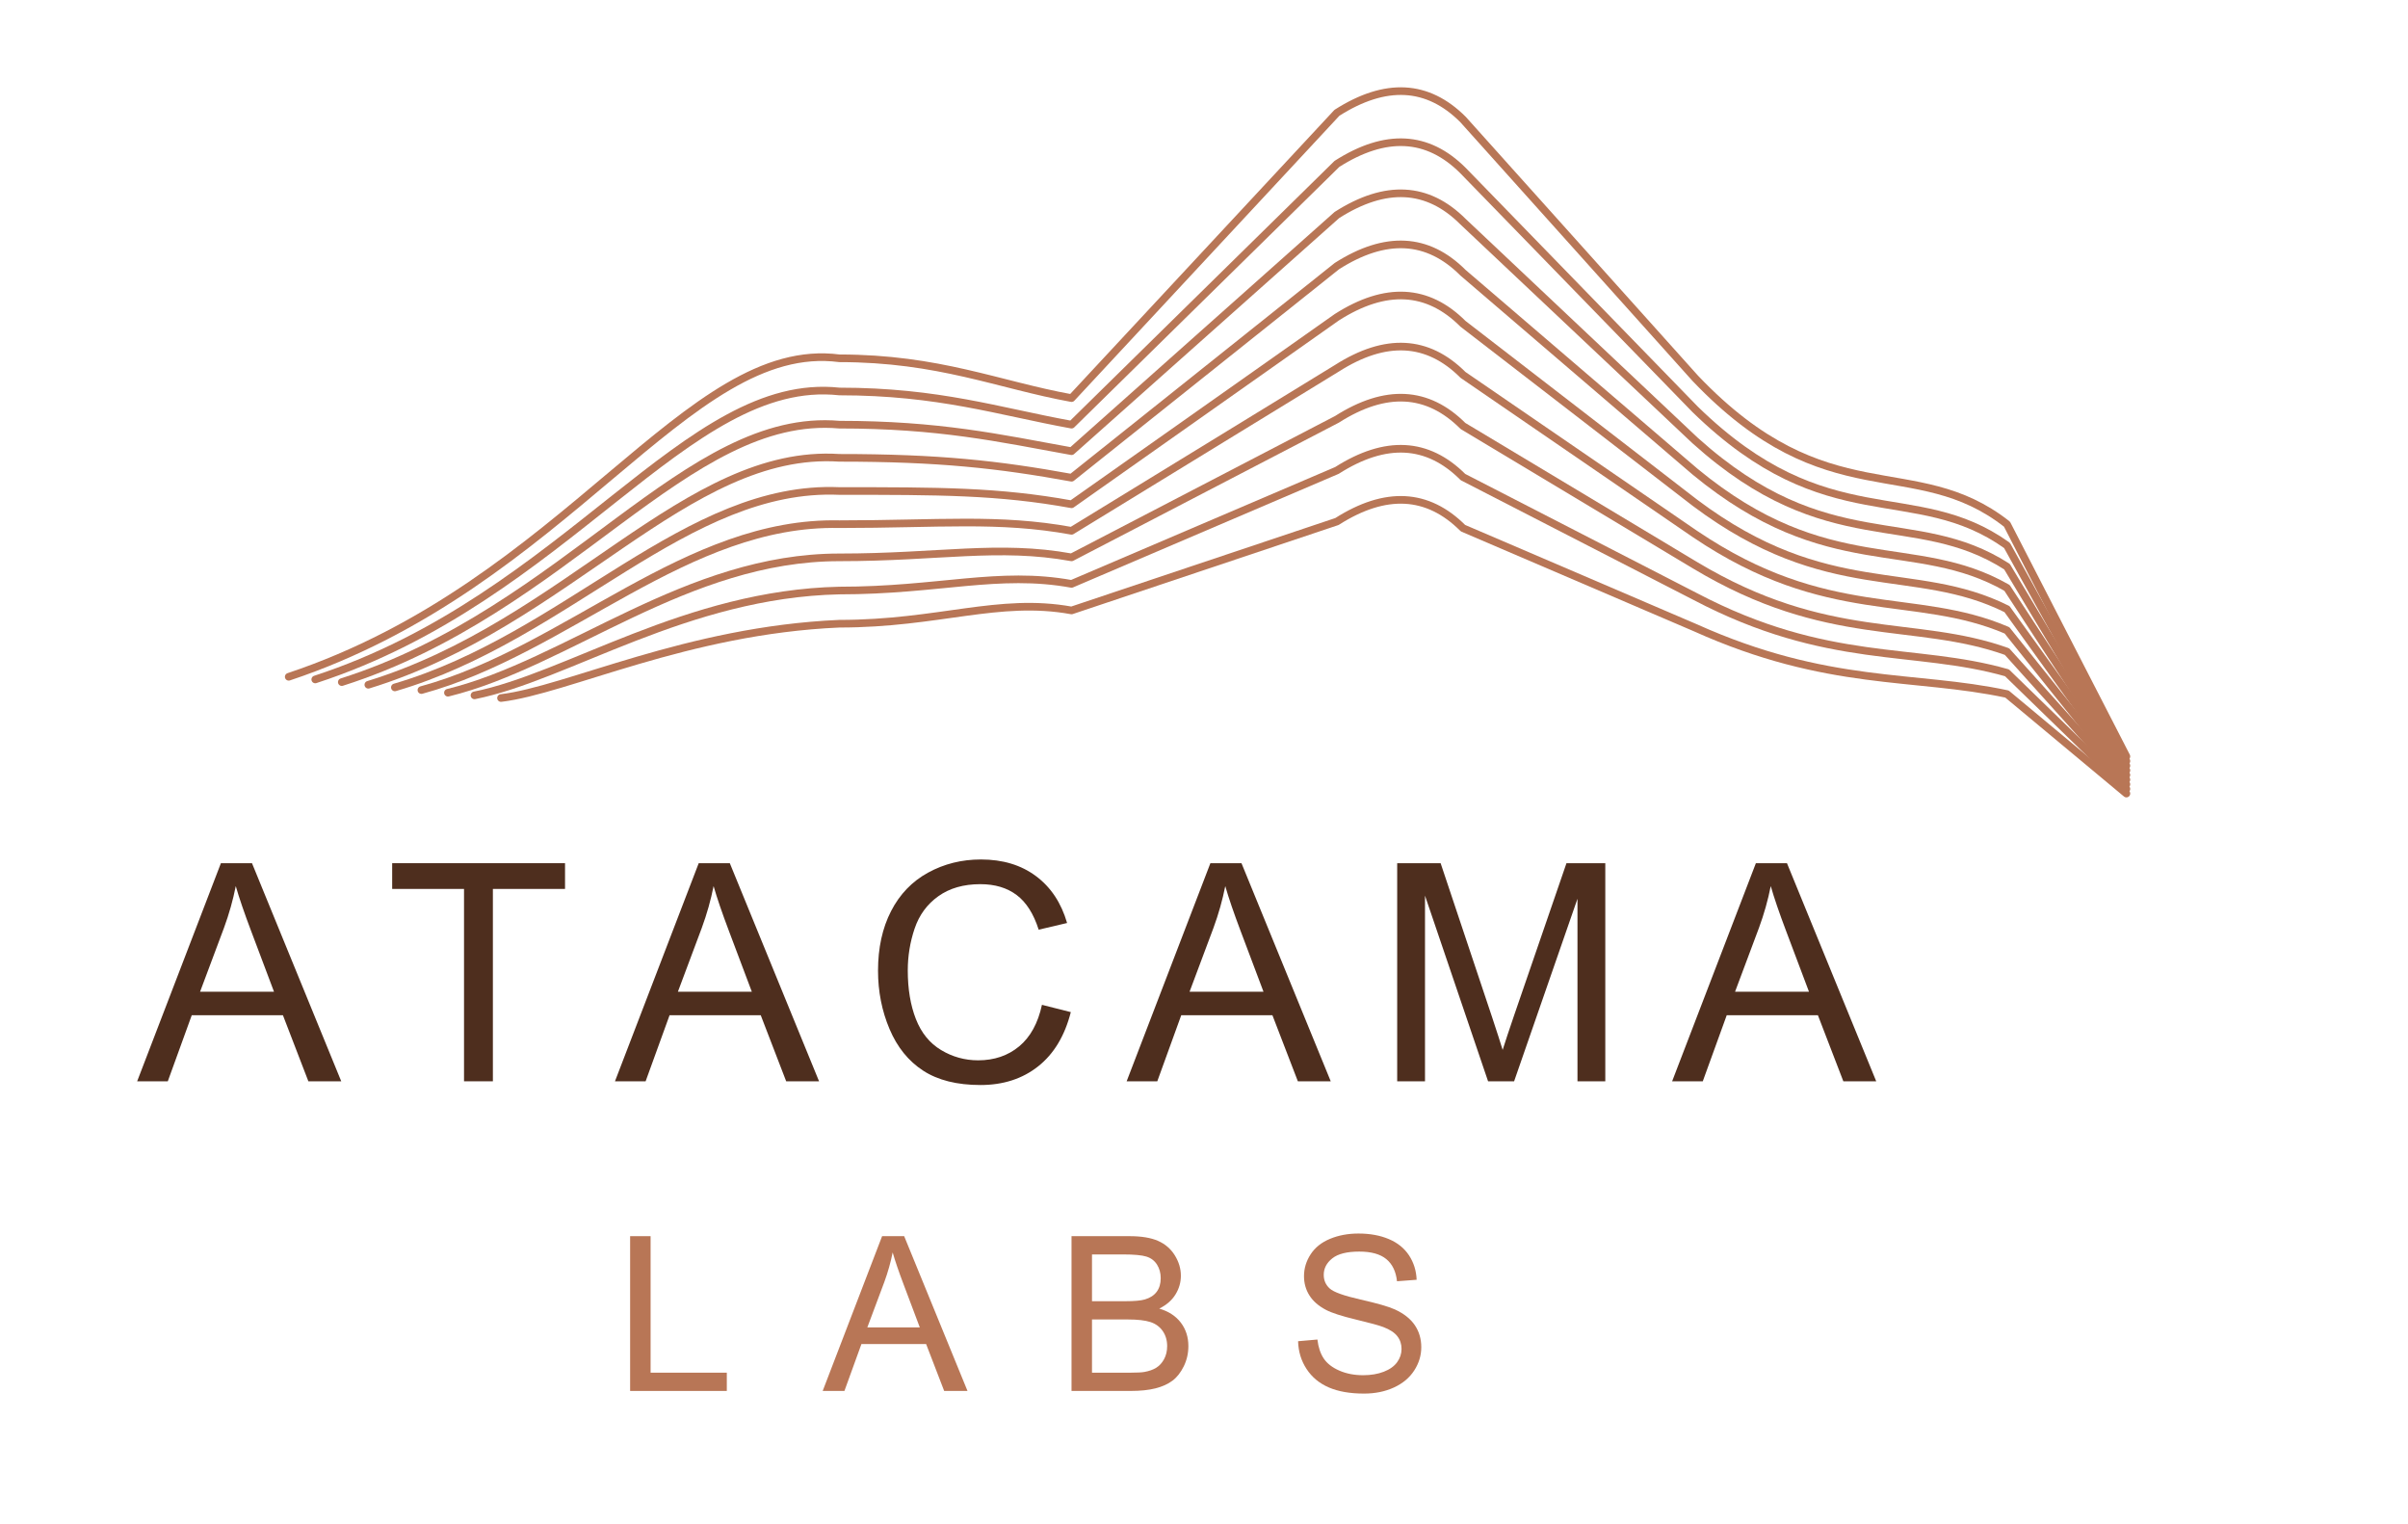
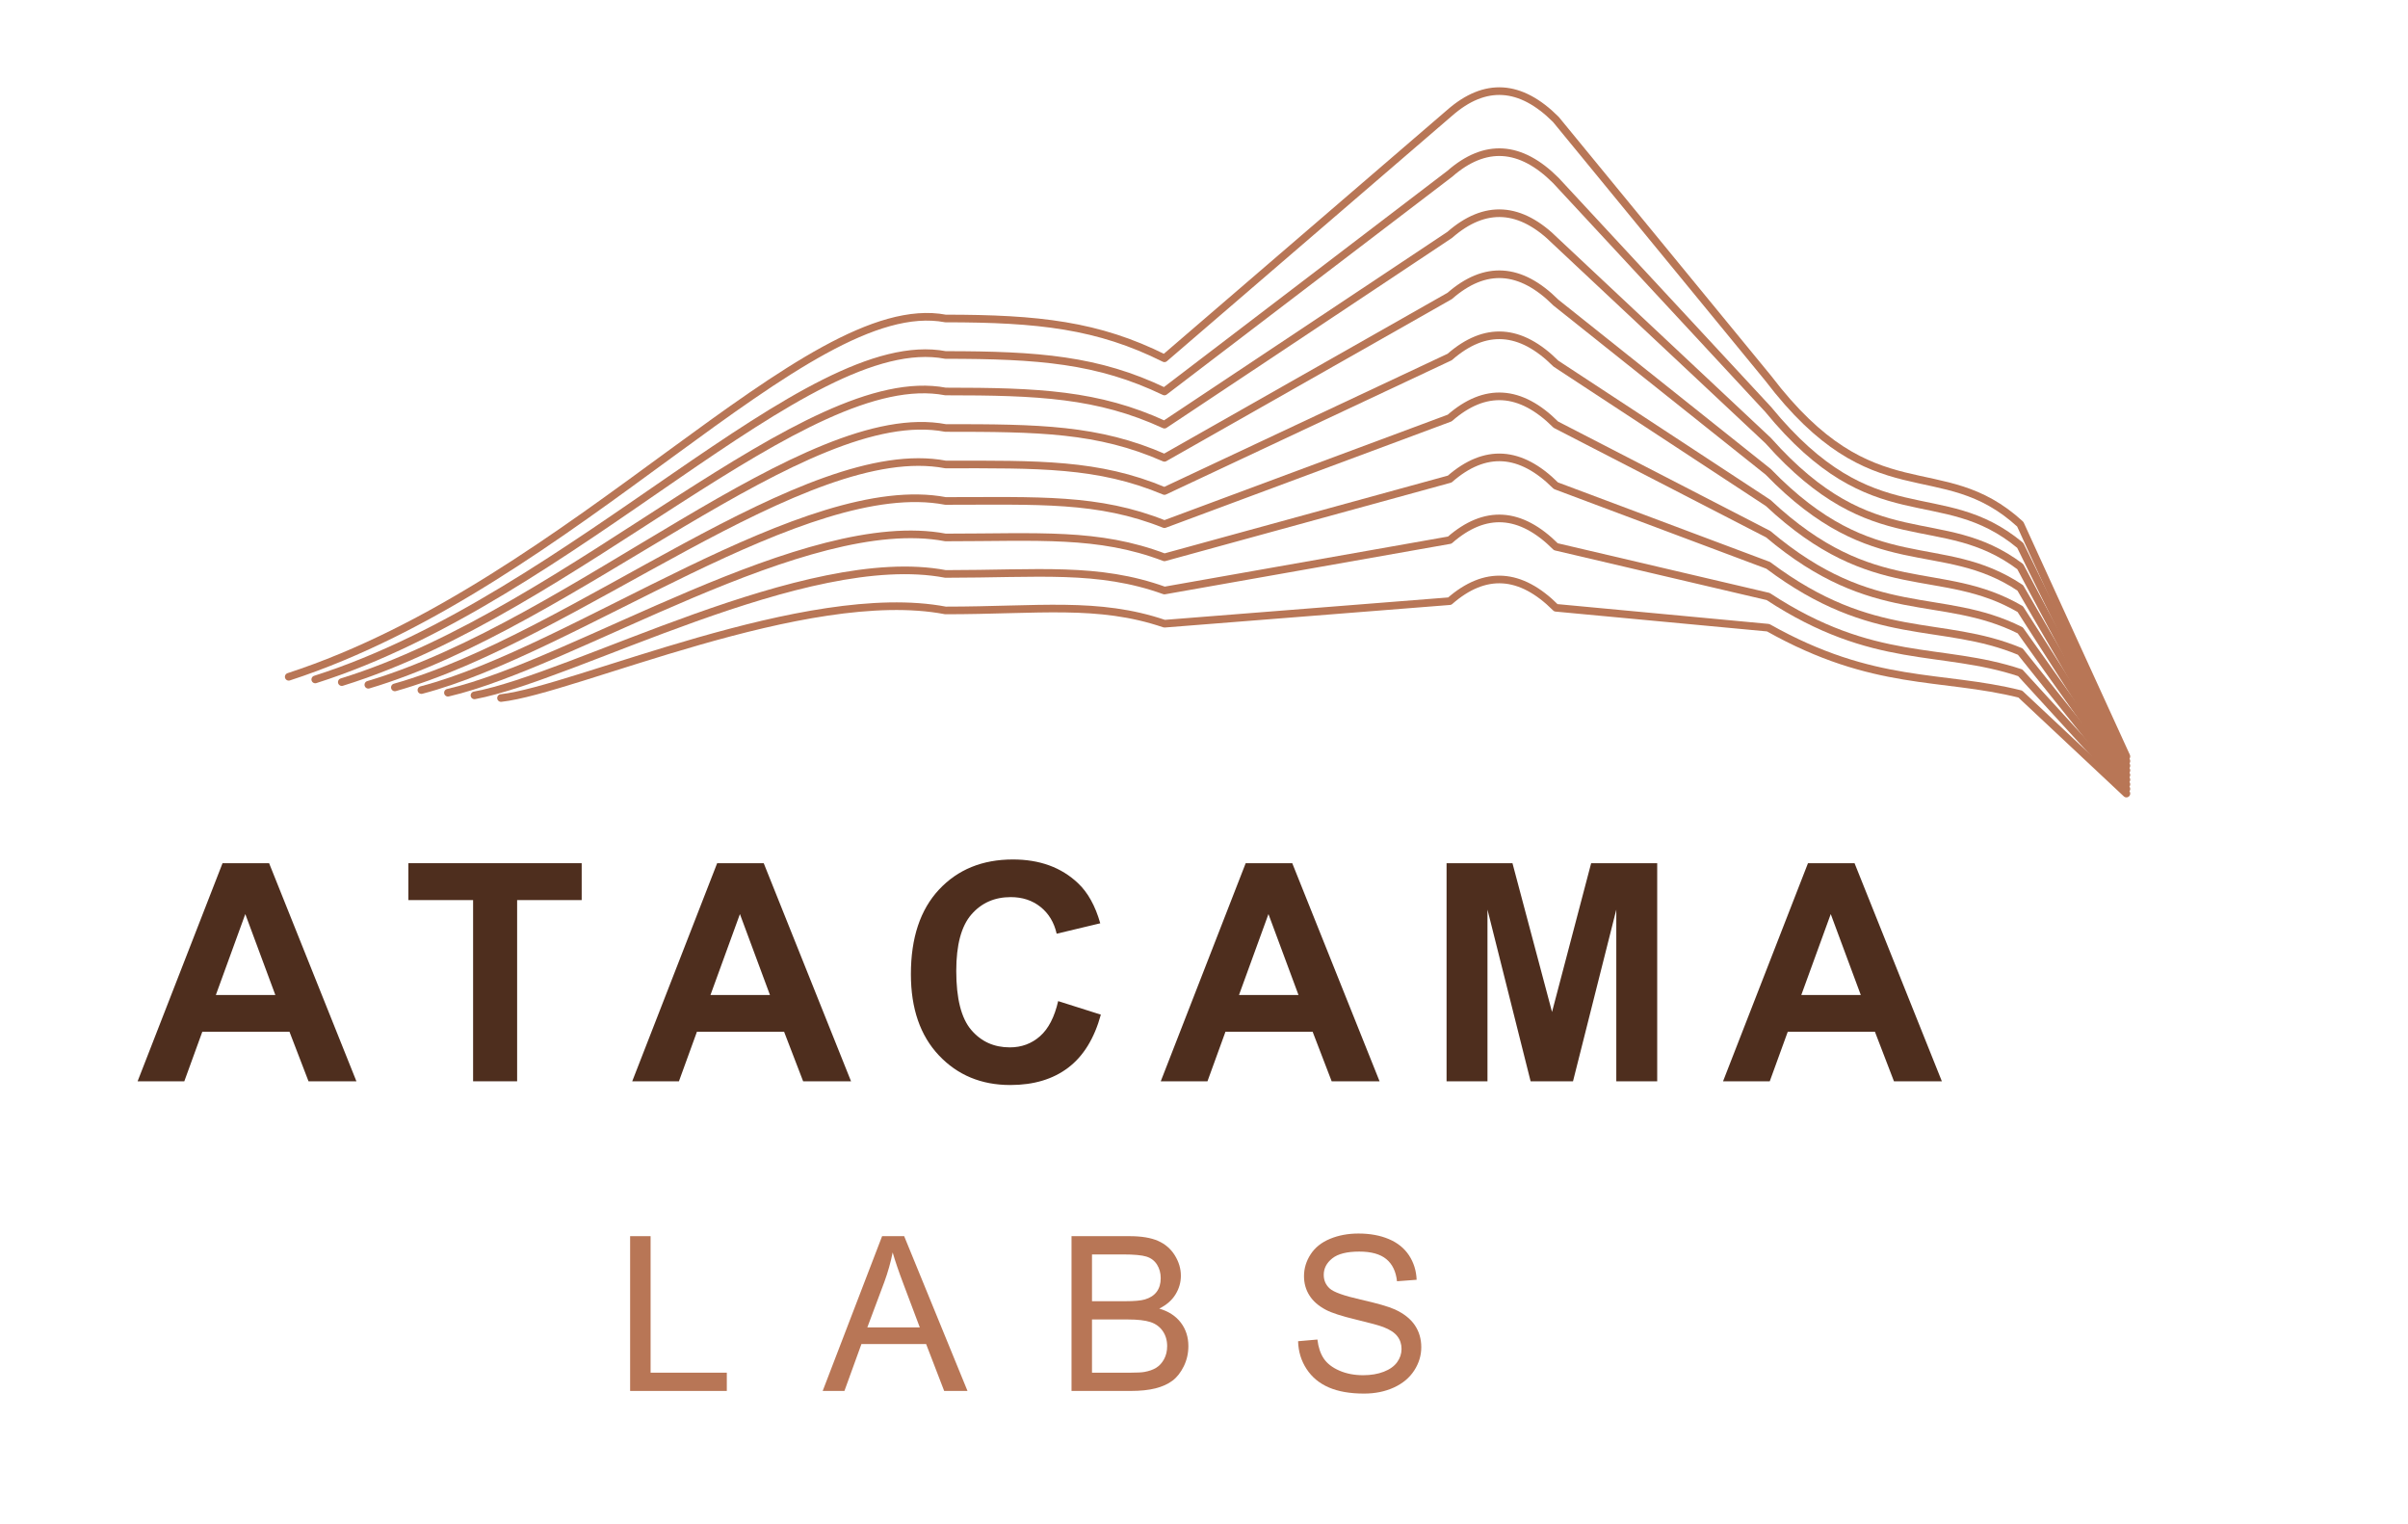
<svg xmlns="http://www.w3.org/2000/svg" viewBox="0 0 490 310">
  <g transform="translate(52,0) scale(1.35)">
    <g fill="none" stroke="#B87656" stroke-width="1.15" stroke-linecap="round" stroke-linejoin="round">
-       <path d="M 5 102.0 C 47 88 65 51.0 88 54 C 103 54 112 58 123 60 L 163 17.0 Q 174 10.0 182 18.0 L 217 57.0 C 237 78.0 250 68.0 264 79.0 L 282 114.0" />
-       <path d="M 9 102.4 C 47 90 65 56.5 88 59 C 103 59 112 62 123 64 L 163 24.7 Q 174 17.7 182 25.7 L 217 61.7 C 237 81.2 250 72.2 264 82.2 L 282 114.7" />
-       <path d="M 13 102.8 C 47 92 65 62.0 88 64 C 103 64 112 66 123 68 L 163 32.4 Q 174 25.4 182 33.4 L 217 66.4 C 237 84.4 250 76.4 264 85.4 L 282 115.4" />
-       <path d="M 17 103.2 C 47 94 65 67.5 88 69 C 103 69 112 70 123 72 L 163 40.1 Q 174 33.1 182 41.1 L 217 71.1 C 237 87.6 250 80.6 264 88.6 L 282 116.1" />
-       <path d="M 21 103.6 C 47 96 65 73.0 88 74 C 103 74 112 74 123 76 L 163 47.8 Q 174 40.8 182 48.8 L 217 75.8 C 237 90.8 250 84.8 264 91.8 L 282 116.8" />
-       <path d="M 25 104.0 C 47 98 65 78.5 88 79 C 103 79 112 78 123 80 L 163 55.5 Q 174 48.5 182 56.5 L 217 80.5 C 237 94.0 250 89.0 264 95.0 L 282 117.5" />
-       <path d="M 29 104.4 C 47 100 65 84.0 88 84 C 103 84 112 82 123 84 L 163 63.2 Q 174 56.2 182 64.2 L 217 85.2 C 237 97.2 250 93.2 264 98.2 L 282 118.2" />
-       <path d="M 33 104.8 C 47 102 65 89.5 88 89 C 103 89 112 86 123 88 L 163 70.9 Q 174 63.9 182 71.9 L 217 89.9 C 237 100.4 250 97.4 264 101.4 L 282 118.9" />
-       <path d="M 37 105.2 C 47 104 65 95.0 88 94 C 103 94 112 90 123 92 L 163 78.6 Q 174 71.6 182 79.6 L 217 94.6 C 237 103.6 250 101.6 264 104.6 L 282 119.6" />
+       <path d="M 5 102.0 C 48 88 83 44.0 104 48.0 C 118 48.0 127 49.0 137 54 L 180 17.0 Q 188 10.0 196 18.0 L 228 57.0 C 244 78.0 254 68.0 266 79.0 L 282 114.0" />
+       <path d="M 9 102.4 C 48 90 83 49.5 104 53.5 C 118 53.5 127 54.2 137 59 L 180 26.2 Q 188 19.2 196 27.2 L 228 61.7 C 244 81.2 254 72.2 266 82.2 L 282 114.7" />
+       <path d="M 13 102.8 C 48 92 83 55.0 104 59.0 C 118 59.0 127 59.4 137 64 L 180 35.4 Q 188 28.4 196 36.4 L 228 66.4 C 244 84.4 254 76.4 266 85.4 L 282 115.4" />
+       <path d="M 17 103.2 C 48 94 83 60.5 104 64.5 C 118 64.5 127 64.6 137 69 L 180 44.6 Q 188 37.6 196 45.6 L 228 71.1 C 244 87.6 254 80.6 266 88.6 L 282 116.1" />
+       <path d="M 21 103.6 C 48 96 83 66.0 104 70.0 C 118 70.0 127 69.8 137 74 L 180 53.8 Q 188 46.8 196 54.8 L 228 75.8 C 244 90.8 254 84.8 266 91.8 L 282 116.8" />
+       <path d="M 25 104.0 C 48 98 83 71.5 104 75.5 C 118 75.5 127 75.0 137 79 L 180 63.0 Q 188 56.0 196 64.0 L 228 80.5 C 244 94.0 254 89.0 266 95.0 L 282 117.5" />
+       <path d="M 29 104.4 C 48 100 83 77.0 104 81.0 C 118 81.0 127 80.2 137 84 L 180 72.2 Q 188 65.2 196 73.2 L 228 85.2 C 244 97.2 254 93.2 266 98.2 L 282 118.2" />
+       <path d="M 33 104.8 C 48 102 83 82.5 104 86.5 C 118 86.5 127 85.4 137 89 L 180 81.4 Q 188 74.4 196 82.4 L 228 89.9 C 244 100.4 254 97.4 266 101.4 L 282 118.9" />
+       <path d="M 37 105.2 C 48 104 83 88.0 104 92.0 C 118 92.0 127 90.6 137 94 L 180 90.6 Q 188 83.6 196 91.6 L 228 94.6 C 244 103.6 254 101.6 266 104.6 L 282 119.6" />
    </g>
  </g>
-   <path fill="#4E2E1E" transform="translate(28.00,220) scale(0.03027,-0.03027)" d="M-3 0 560 1466H769L1369 0H1148L977 444H364L203 0ZM420 602H917L764 1008Q694 1193 660 1312Q632 1171 581 1032Z" />
-   <path fill="#4E2E1E" transform="translate(78.35,220) scale(0.03027,-0.03027)" d="M531 0V1293H48V1466H1210V1293H725V0Z" />
-   <path fill="#4E2E1E" transform="translate(125.23,220) scale(0.03027,-0.03027)" d="M-3 0 560 1466H769L1369 0H1148L977 444H364L203 0ZM420 602H917L764 1008Q694 1193 660 1312Q632 1171 581 1032Z" />
-   <path fill="#4E2E1E" transform="translate(175.58,220) scale(0.03027,-0.03027)" d="M1204 514 1398 465Q1337 226 1178.5 100.5Q1020 -25 791 -25Q554 -25 405.5 71.5Q257 168 179.5 351.0Q102 534 102 744Q102 973 189.5 1143.5Q277 1314 438.5 1402.5Q600 1491 794 1491Q1014 1491 1164.0 1379.0Q1314 1267 1373 1064L1182 1019Q1131 1179 1034.0 1252.0Q937 1325 790 1325Q621 1325 507.5 1244.0Q394 1163 348.0 1026.5Q302 890 302 745Q302 558 356.5 418.5Q411 279 526.0 210.0Q641 141 775 141Q938 141 1051.0 235.0Q1164 329 1204 514Z" />
-   <path fill="#4E2E1E" transform="translate(229.35,220) scale(0.03027,-0.03027)" d="M-3 0 560 1466H769L1369 0H1148L977 444H364L203 0ZM420 602H917L764 1008Q694 1193 660 1312Q632 1171 581 1032Z" />
-   <path fill="#4E2E1E" transform="translate(279.71,220) scale(0.03027,-0.03027)" d="M152 0V1466H444L791 428Q839 283 861 211Q886 291 939 446L1290 1466H1551V0H1364V1227L938 0H763L339 1248V0Z" />
-   <path fill="#4E2E1E" transform="translate(340.35,220) scale(0.03027,-0.03027)" d="M-3 0 560 1466H769L1369 0H1148L977 444H364L203 0ZM420 602H917L764 1008Q694 1193 660 1312Q632 1171 581 1032Z" />
+   <path fill="#4E2E1E" transform="translate(28.00,220) scale(0.03027,-0.03027)" d="M1471 0H1149L1021 333H435L314 0H0L571 1466H884ZM926 580 724 1124 526 580Z" />
+   <path fill="#4E2E1E" transform="translate(81.77,220) scale(0.03027,-0.03027)" d="M479 0V1218H44V1466H1209V1218H775V0Z" />
+   <path fill="#4E2E1E" transform="translate(128.65,220) scale(0.03027,-0.03027)" d="M1471 0H1149L1021 333H435L314 0H0L571 1466H884ZM926 580 724 1124 526 580Z" />
+   <path fill="#4E2E1E" transform="translate(182.42,220) scale(0.03027,-0.03027)" d="M1087 539 1374 448Q1308 208 1154.5 91.5Q1001 -25 765 -25Q473 -25 285.0 174.5Q97 374 97 720Q97 1086 286.0 1288.5Q475 1491 783 1491Q1052 1491 1220 1332Q1320 1238 1370 1062L1077 992Q1051 1106 968.5 1172.0Q886 1238 768 1238Q605 1238 503.5 1121.0Q402 1004 402 742Q402 464 502.0 346.0Q602 228 762 228Q880 228 965.0 303.0Q1050 378 1087 539Z" />
+   <path fill="#4E2E1E" transform="translate(236.20,220) scale(0.03027,-0.03027)" d="M1471 0H1149L1021 333H435L314 0H0L571 1466H884ZM926 580 724 1124 526 580Z" />
+   <path fill="#4E2E1E" transform="translate(289.97,220) scale(0.03027,-0.03027)" d="M145 0V1466H588L854 466L1117 1466H1561V0H1286V1154L995 0H710L420 1154V0Z" />
+   <path fill="#4E2E1E" transform="translate(350.62,220) scale(0.03027,-0.03027)" d="M1471 0H1149L1021 333H435L314 0H0L571 1466H884ZM926 580 724 1124 526 580Z" />
  <path fill="#B87656" transform="translate(125.00,283) scale(0.02148,-0.02148)" d="M150 0V1466H344V173H1066V0Z" />
  <path fill="#B87656" transform="translate(167.47,283) scale(0.02148,-0.02148)" d="M-3 0 560 1466H769L1369 0H1148L977 444H364L203 0ZM420 602H917L764 1008Q694 1193 660 1312Q632 1171 581 1032Z" />
  <path fill="#B87656" transform="translate(214.82,283) scale(0.02148,-0.02148)" d="M150 0V1466H700Q868 1466 969.5 1421.5Q1071 1377 1128.5 1284.5Q1186 1192 1186 1091Q1186 997 1135.0 914.0Q1084 831 981 780Q1114 741 1185.5 647.0Q1257 553 1257 425Q1257 322 1213.5 233.5Q1170 145 1106.0 97.0Q1042 49 945.5 24.5Q849 0 709 0ZM344 850H661Q790 850 846 867Q920 889 957.5 940.0Q995 991 995 1068Q995 1141 960.0 1196.5Q925 1252 860.0 1272.5Q795 1293 637 1293H344ZM344 173H709Q803 173 841 180Q908 192 953.0 220.0Q998 248 1027.0 301.5Q1056 355 1056 425Q1056 507 1014.0 567.5Q972 628 897.5 652.5Q823 677 683 677H344Z" />
  <path fill="#B87656" transform="translate(262.17,283) scale(0.02148,-0.02148)" d="M92 471 275 487Q288 377 335.5 306.5Q383 236 483.0 192.5Q583 149 708 149Q819 149 904.0 182.0Q989 215 1030.5 272.5Q1072 330 1072 398Q1072 467 1032.0 518.5Q992 570 900 605Q841 628 639.0 676.5Q437 725 356 768Q251 823 199.5 904.5Q148 986 148 1087Q148 1198 211.0 1294.5Q274 1391 395.0 1441.0Q516 1491 664 1491Q827 1491 951.5 1438.5Q1076 1386 1143.0 1284.0Q1210 1182 1215 1053L1029 1039Q1014 1178 927.5 1249.0Q841 1320 672 1320Q496 1320 415.5 1255.5Q335 1191 335 1100Q335 1021 392 970Q448 919 684.5 865.5Q921 812 1009 772Q1137 713 1198.0 622.5Q1259 532 1259 414Q1259 297 1192.0 193.5Q1125 90 999.5 32.5Q874 -25 717 -25Q518 -25 383.5 33.0Q249 91 172.5 207.5Q96 324 92 471Z" />
</svg>
